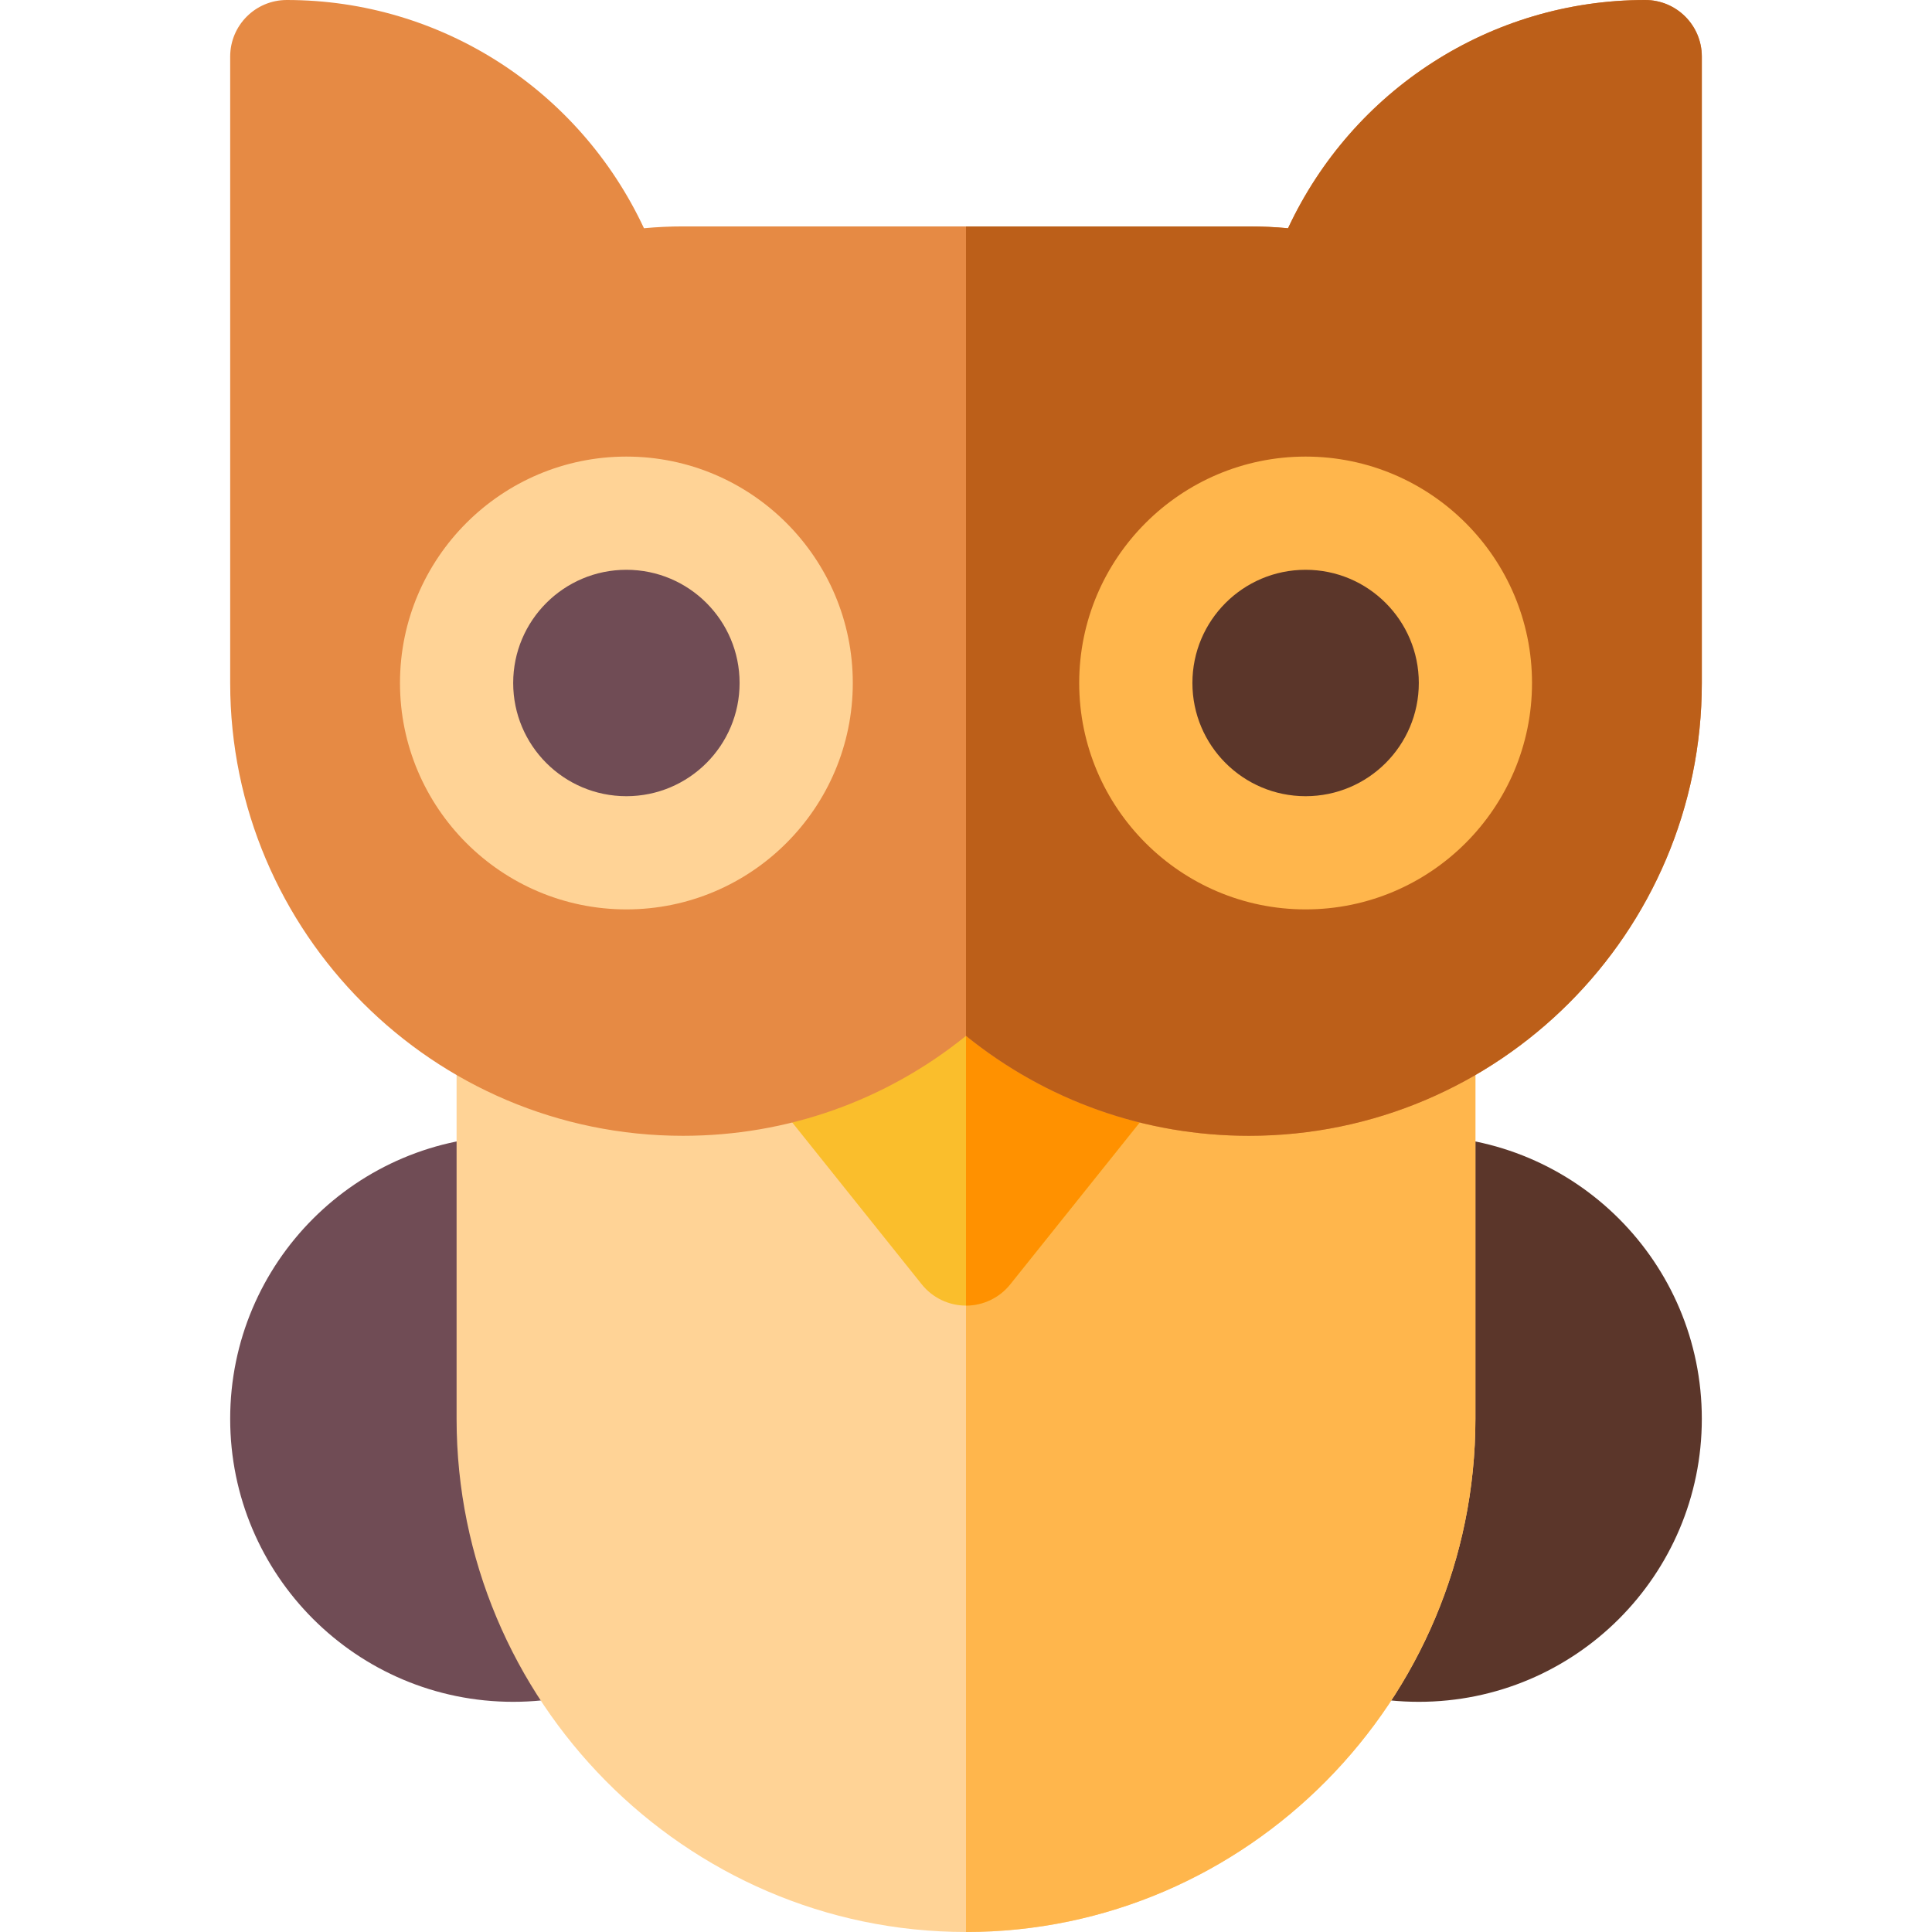
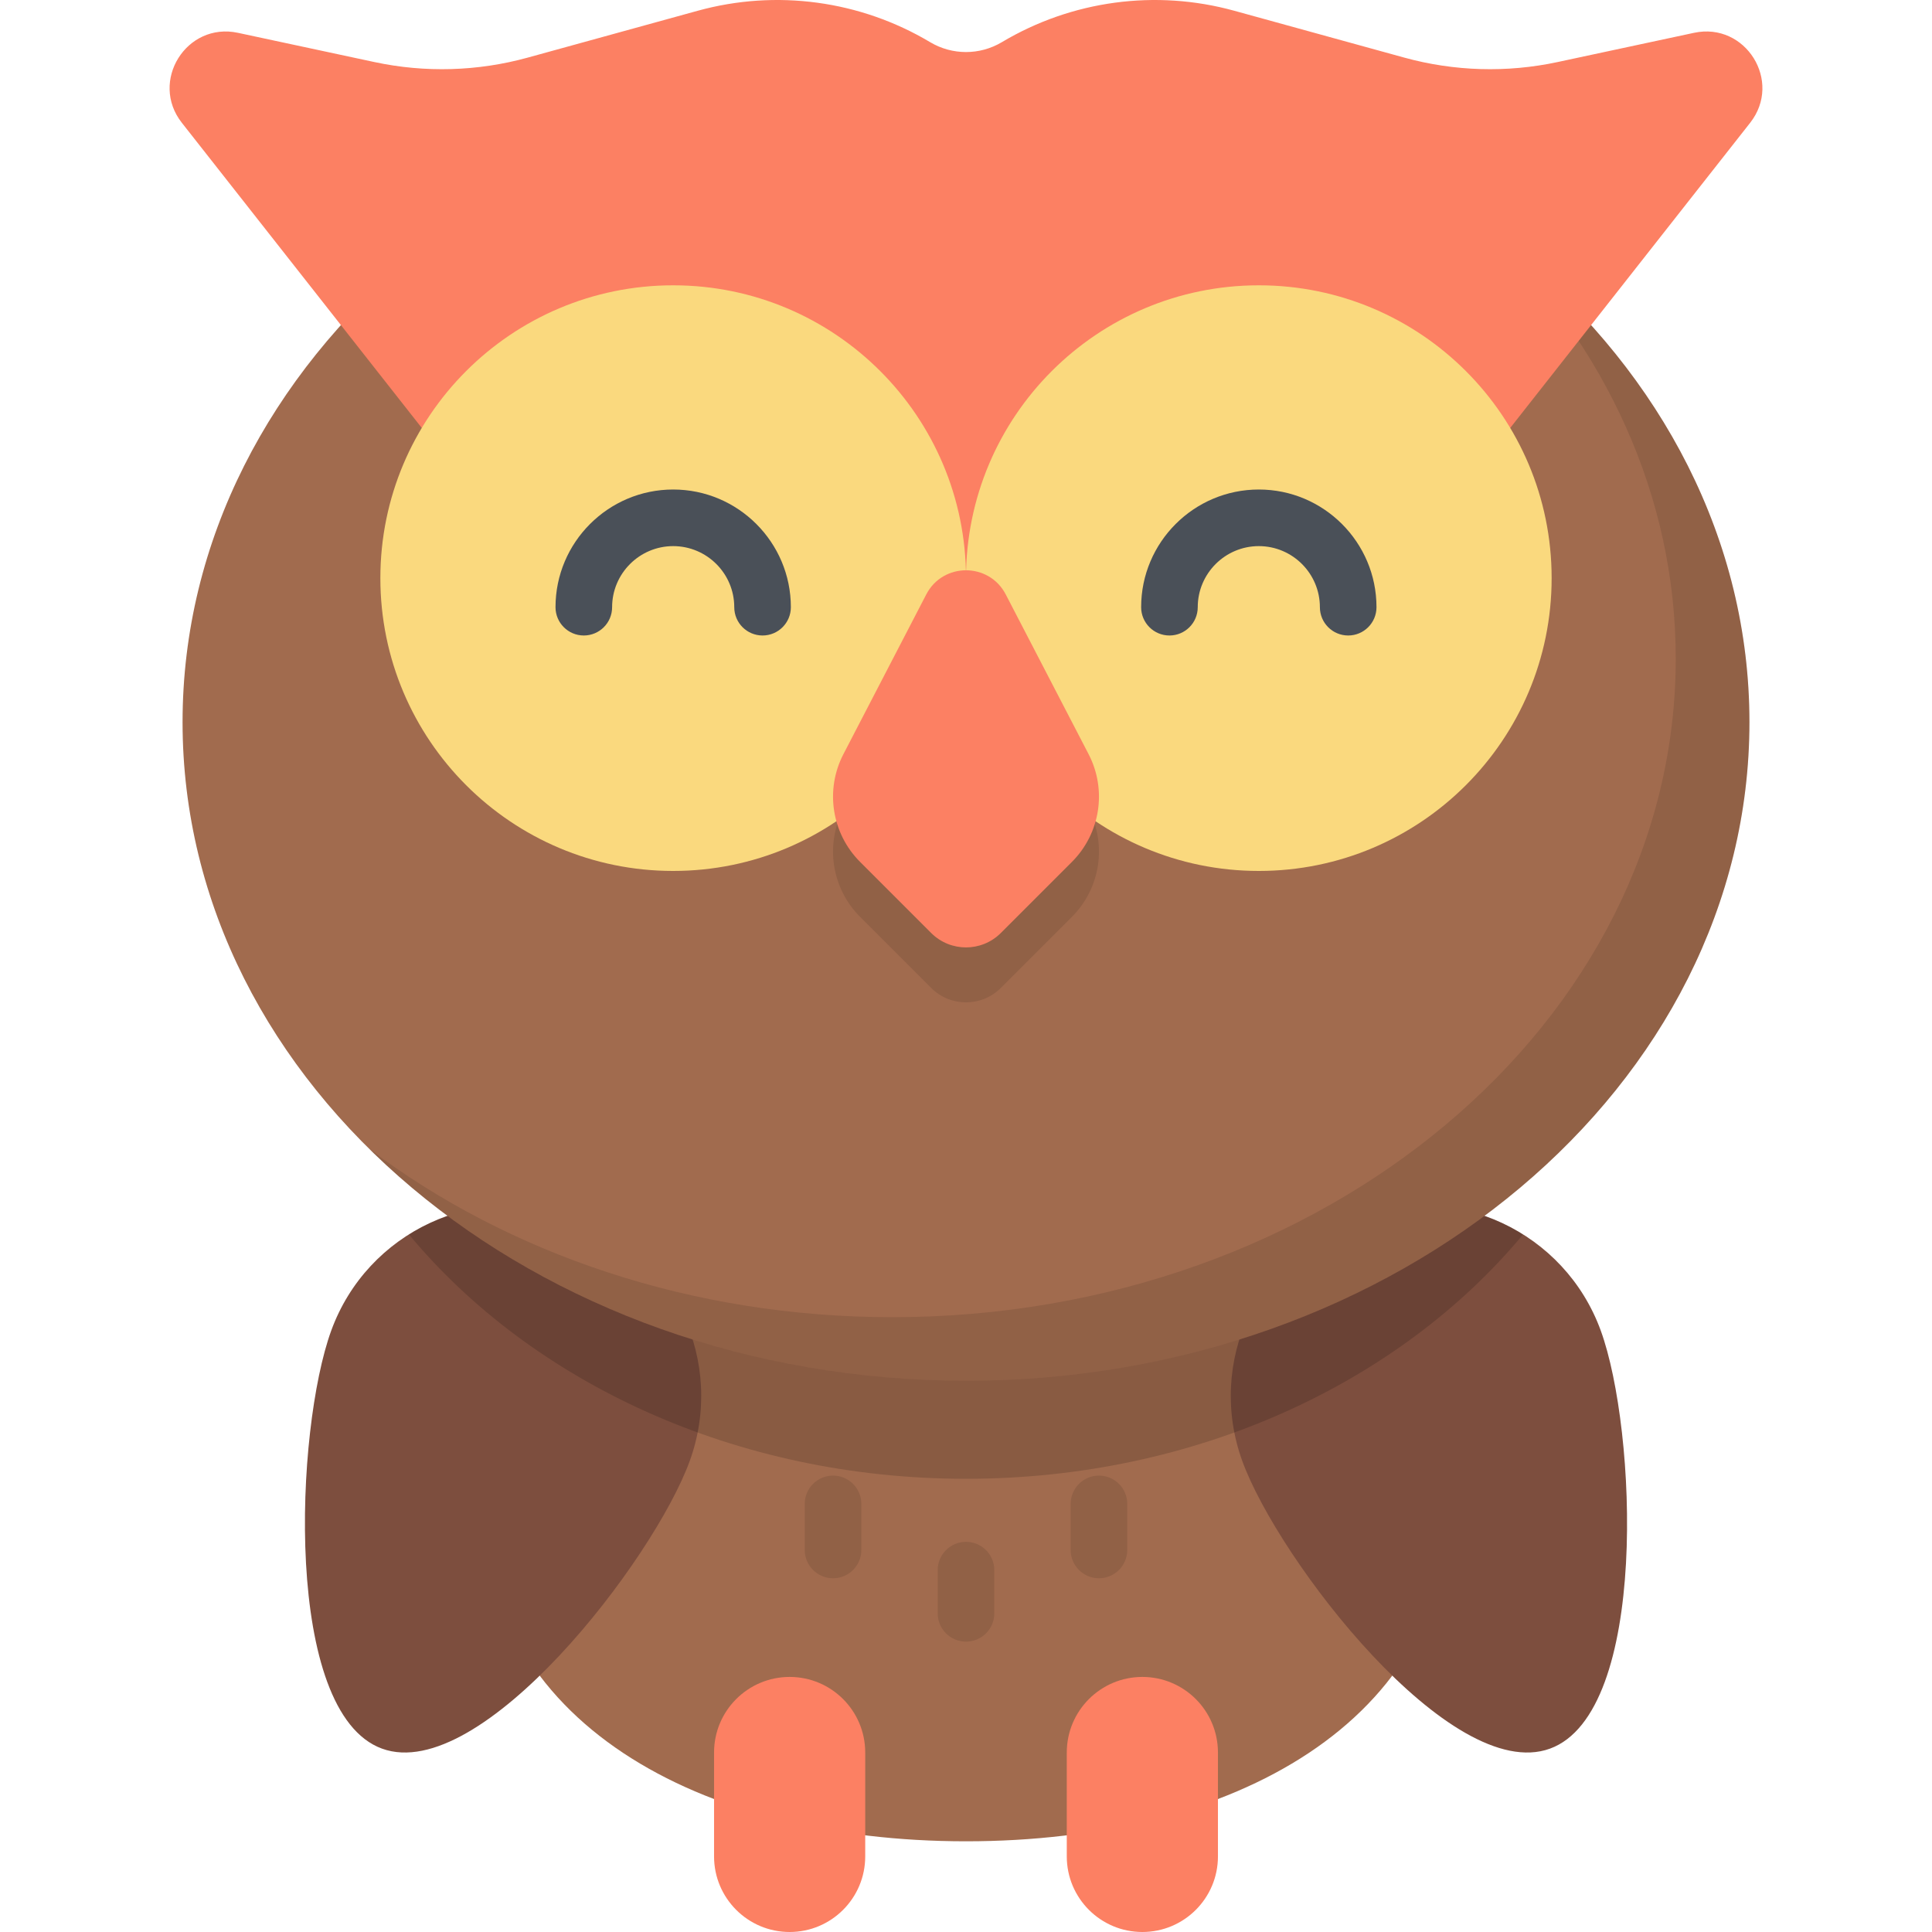
- <svg xmlns="http://www.w3.org/2000/svg" id="Capa_1" enable-background="new 0 0 512 512" height="512" viewBox="0 0 512 512" width="512">
+ <svg xmlns="http://www.w3.org/2000/svg" version="1.1" id="Capa_1" x="0px" y="0px" viewBox="0 0 512 512" style="enable-background:new 0 0 512 512;" xml:space="preserve">
+   <path style="fill:#A16B4E;" d="M384.45,396.442c0,59.637-57.509,91.521-128.45,91.521s-128.45-31.884-128.45-91.521  S185.059,288.459,256,288.459S384.45,336.805,384.45,396.442z" />
+   <g style="opacity:0.1;">
+     <path d="M256,435.048c-4.142,0-7.5-3.358-7.5-7.5v-11.447c0-4.143,3.358-7.5,7.5-7.5s7.5,3.357,7.5,7.5v11.447   C263.5,431.69,260.142,435.048,256,435.048z" />
+     <path d="M220.765,418.259c-4.142,0-7.5-3.357-7.5-7.5v-12.21c0-4.143,3.358-7.5,7.5-7.5s7.5,3.357,7.5,7.5v12.21   C228.265,414.901,224.907,418.259,220.765,418.259z" />
+     <path d="M291.235,418.259c-4.142,0-7.5-3.357-7.5-7.5v-12.21c0-4.143,3.358-7.5,7.5-7.5s7.5,3.357,7.5,7.5v12.21   C298.735,414.901,295.377,418.259,291.235,418.259z" />
+   </g>
  <g>
-     <circle cx="136" cy="376" fill="#704c55" r="75" />
-     <circle cx="376" cy="376" fill="#5b362a" r="75" />
-     <path d="m256 211h-135v165c0 74.559 60.441 136 135 136s135-61.441 135-136v-165z" fill="#ffd396" />
-     <path d="m391 376v-165h-135v301c74.559 0 135-61.441 135-136z" fill="#ffb64c" />
-     <path d="m256 246.991-52.368 42.568 40.649 50.815c2.856 3.56 7.163 5.625 11.719 5.625s8.862-2.065 11.719-5.625l40.649-50.815z" fill="#fabe2c" />
-     <path d="m308.368 289.56-52.368-42.569v99.009c4.556 0 8.862-2.065 11.719-5.625z" fill="#ff9100" />
-     <path d="m436 0c-40.928 0-77.549 23.848-94.658 60.483-3.501-.322-6.929-.483-10.342-.483h-75-75c-3.413 0-6.841.161-10.342.483-17.109-36.635-53.73-60.483-94.658-60.483-8.291 0-15 6.709-15 15v166c0 66.167 53.833 120 120 120 27.598 0 53.745-9.316 75-26.484 21.255 17.168 47.402 26.484 75 26.484 66.167 0 120-53.833 120-120v-166c0-8.291-6.709-15-15-15z" fill="#e68a44" />
-     <path d="m451 181v-166c0-8.291-6.709-15-15-15-40.928 0-77.549 23.848-94.658 60.483-3.501-.322-6.929-.483-10.342-.483h-75v214.516c21.255 17.168 47.402 26.484 75 26.484 66.167 0 120-53.833 120-120z" fill="#bc5f19" />
-     <path d="m166 241c-33.091 0-60-26.909-60-60s26.909-60 60-60 60 26.909 60 60-26.909 60-60 60z" fill="#ffd396" />
-     <circle cx="166" cy="181" fill="#704c55" r="30" />
-     <path d="m346 241c-33.091 0-60-26.909-60-60s26.909-60 60-60 60 26.909 60 60-26.909 60-60 60z" fill="#ffb64c" />
-     <circle cx="346" cy="181" fill="#5b362a" r="30" />
+     <path style="fill:#7D4E3E;" d="M87.777,352.634c-9.548,26.232-12.761,101.227,13.471,110.775s71.976-49.967,81.524-76.199   s-3.978-55.237-30.21-64.785S97.324,326.402,87.777,352.634z" />
+     <path style="fill:#7D4E3E;" d="M424.223,352.634c9.548,26.232,12.761,101.227-13.471,110.775s-71.976-49.967-81.524-76.199   c-9.548-26.232,3.978-55.237,30.21-64.785C385.67,312.877,414.675,326.402,424.223,352.634z" />
  </g>
+   <path style="opacity:0.15;enable-background:new    ;" d="M359.438,322.424c-2.332,0.849-4.559,1.858-6.683,2.999  c-23.546-22.652-58.161-36.964-96.756-36.964s-73.21,14.312-96.756,36.964c-2.124-1.141-4.351-2.15-6.683-2.999  c-15.252-5.551-31.435-3.29-44.193,4.721c32.532,39.143,86.52,64.753,147.631,64.753s115.099-25.61,147.631-64.753  C390.873,319.134,374.69,316.873,359.438,322.424z" />
+   <ellipse style="fill:#A16B4E;" cx="256" cy="191.38" rx="207.62" ry="174.53" />
+   <path style="opacity:0.1;enable-background:new    ;" d="M394.578,61.423c30.87,30.465,49.512,69.955,49.512,113.11  c0,96.392-92.952,174.533-207.615,174.533c-53.259,0-101.826-16.866-138.578-44.581c38.081,37.581,94.776,61.423,158.103,61.423  c114.663,0,207.615-78.141,207.615-174.534C463.615,139.756,436.951,93.377,394.578,61.423z" />
+   <path style="fill:#FC8063;" d="M368.933,153.205l94.873-120.659c8.645-10.995-1.202-26.778-14.878-23.848l-36.131,7.742  c-13.449,2.882-27.395,2.479-40.655-1.176L327.073,2.845c-20.801-5.733-43.041-2.724-61.571,8.33l0,0  c-5.854,3.492-13.151,3.492-19.004,0l0,0c-18.53-11.054-40.77-14.062-61.571-8.33l-45.069,12.421  c-13.26,3.654-27.206,4.058-40.655,1.176L63.072,8.699C49.396,5.768,39.549,21.552,48.194,32.546l94.873,120.659H368.933z" />
+   <circle style="fill:#FAD97E;" cx="178.4" cy="153.21" r="77.6" />
+   <path style="fill:#4A5058;" d="M202.086,168.412c-4.142,0-7.5-3.357-7.5-7.5c0-8.925-7.261-16.186-16.185-16.186  s-16.185,7.261-16.185,16.186c0,4.143-3.358,7.5-7.5,7.5s-7.5-3.357-7.5-7.5c0-17.195,13.99-31.186,31.185-31.186  s31.185,13.99,31.185,31.186C209.586,165.055,206.228,168.412,202.086,168.412z" />
+   <circle style="fill:#FAD97E;" cx="333.6" cy="153.21" r="77.6" />
+   <path style="fill:#4A5058;" d="M357.284,168.412c-4.142,0-7.5-3.357-7.5-7.5c0-8.925-7.261-16.186-16.185-16.186  s-16.185,7.261-16.185,16.186c0,4.143-3.358,7.5-7.5,7.5s-7.5-3.357-7.5-7.5c0-17.195,13.99-31.186,31.185-31.186  s31.185,13.99,31.185,31.186C364.784,165.055,361.426,168.412,357.284,168.412z" />
+   <path style="opacity:0.1;enable-background:new    ;" d="M245.467,172.099l-21.956,42.33c-4.906,9.459-3.12,21.007,4.415,28.542  l18.844,18.844c5.098,5.098,13.364,5.098,18.462,0l18.844-18.844c7.535-7.535,9.321-19.082,4.415-28.542l-21.956-42.33  C262.105,163.563,249.894,163.563,245.467,172.099z" />
+   <g>
+     <path style="fill:#FC8063;" d="M245.467,157.535l-21.956,42.33c-4.906,9.459-3.12,21.007,4.415,28.542l18.844,18.844   c5.098,5.098,13.364,5.098,18.462,0l18.844-18.844c7.535-7.535,9.321-19.082,4.415-28.542l-21.956-42.33   C262.105,148.998,249.894,148.998,245.467,157.535z" />
+     <path style="fill:#FC8063;" d="M209.262,512c-11.062,0-20.03-8.968-20.03-20.03v-27.534c0-11.063,8.968-20.031,20.03-20.031   c11.063,0,20.031,8.968,20.031,20.031v27.534C229.293,503.032,220.325,512,209.262,512z" />
+     <path style="fill:#FC8063;" d="M302.738,512c-11.063,0-20.031-8.968-20.031-20.03v-27.534c0-11.063,8.968-20.031,20.031-20.031   c11.062,0,20.031,8.968,20.031,20.031v27.534C322.768,503.032,313.8,512,302.738,512z" />
+   </g>
+   <g>
+ </g>
+   <g>
+ </g>
+   <g>
+ </g>
+   <g>
+ </g>
+   <g>
+ </g>
+   <g>
+ </g>
+   <g>
+ </g>
+   <g>
+ </g>
+   <g>
+ </g>
+   <g>
+ </g>
+   <g>
+ </g>
+   <g>
+ </g>
+   <g>
+ </g>
+   <g>
+ </g>
+   <g>
+ </g>
</svg>
